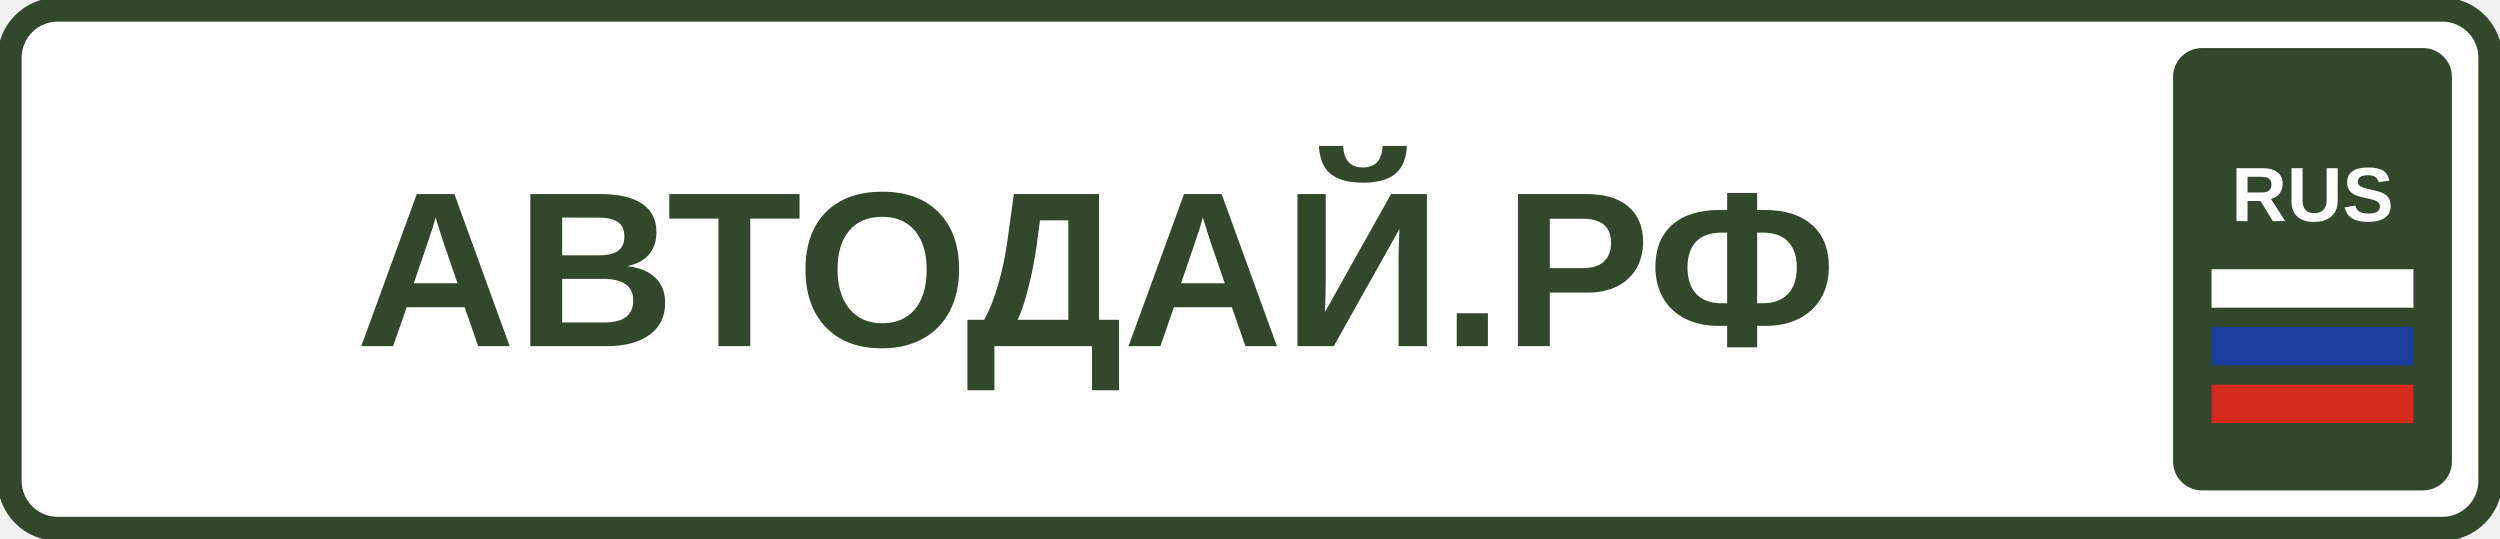
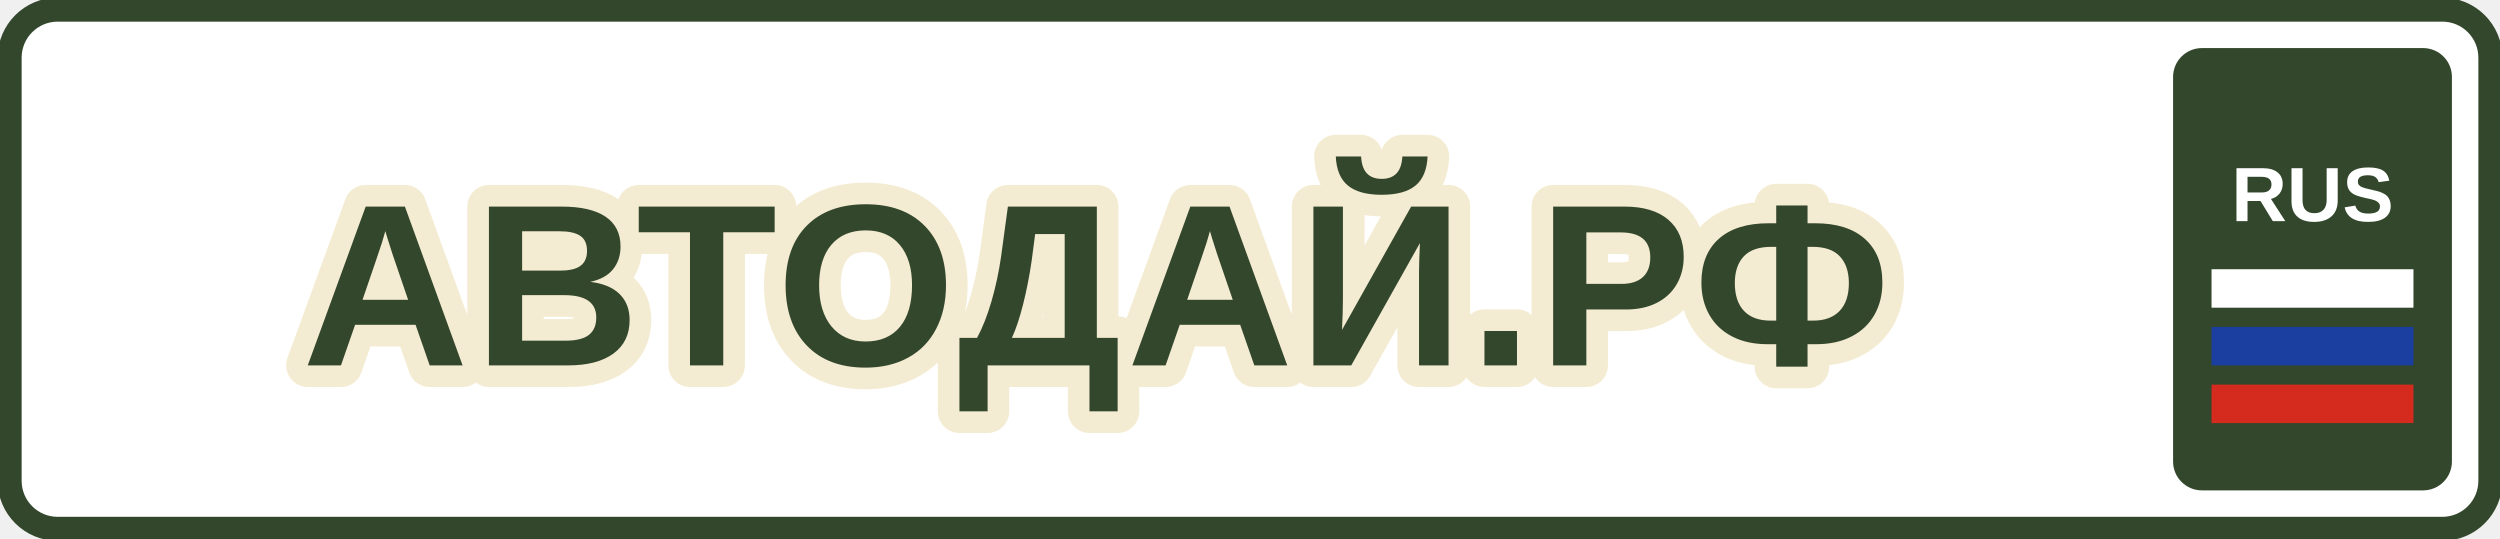
<svg xmlns="http://www.w3.org/2000/svg" viewBox="0 0 520 112">
  <rect x="2" y="2" width="516" height="108" rx="10" fill="#ffffff" stroke="#33472c" stroke-width="5" />
-   <text x="228" y="72" text-anchor="middle" font-family="Arial, Helvetica, sans-serif" font-weight="700" font-size="46" fill="#33472c">АВТОДАЙ.РФ</text>
+   <text x="228" y="76" text-anchor="middle" font-family="'Arial Rounded MT Bold','Baloo 2','Varela Round',Arial,sans-serif" font-weight="800" font-size="48" letter-spacing="1" paint-order="stroke fill" stroke="#f4ecd2" stroke-width="9" stroke-linejoin="round" fill="#33472c">АВТОДАЙ.РФ</text>
  <rect x="452" y="10" width="58" height="92" rx="6" fill="#33472c" />
  <text x="481" y="46" text-anchor="middle" font-family="Arial, Helvetica, sans-serif" font-weight="700" font-size="16" fill="#ffffff">RUS</text>
  <rect x="460" y="56" width="42" height="8" fill="#ffffff" />
  <rect x="460" y="68" width="42" height="8" fill="#1a3fa0" />
  <rect x="460" y="80" width="42" height="8" fill="#d52b1e" />
</svg>
